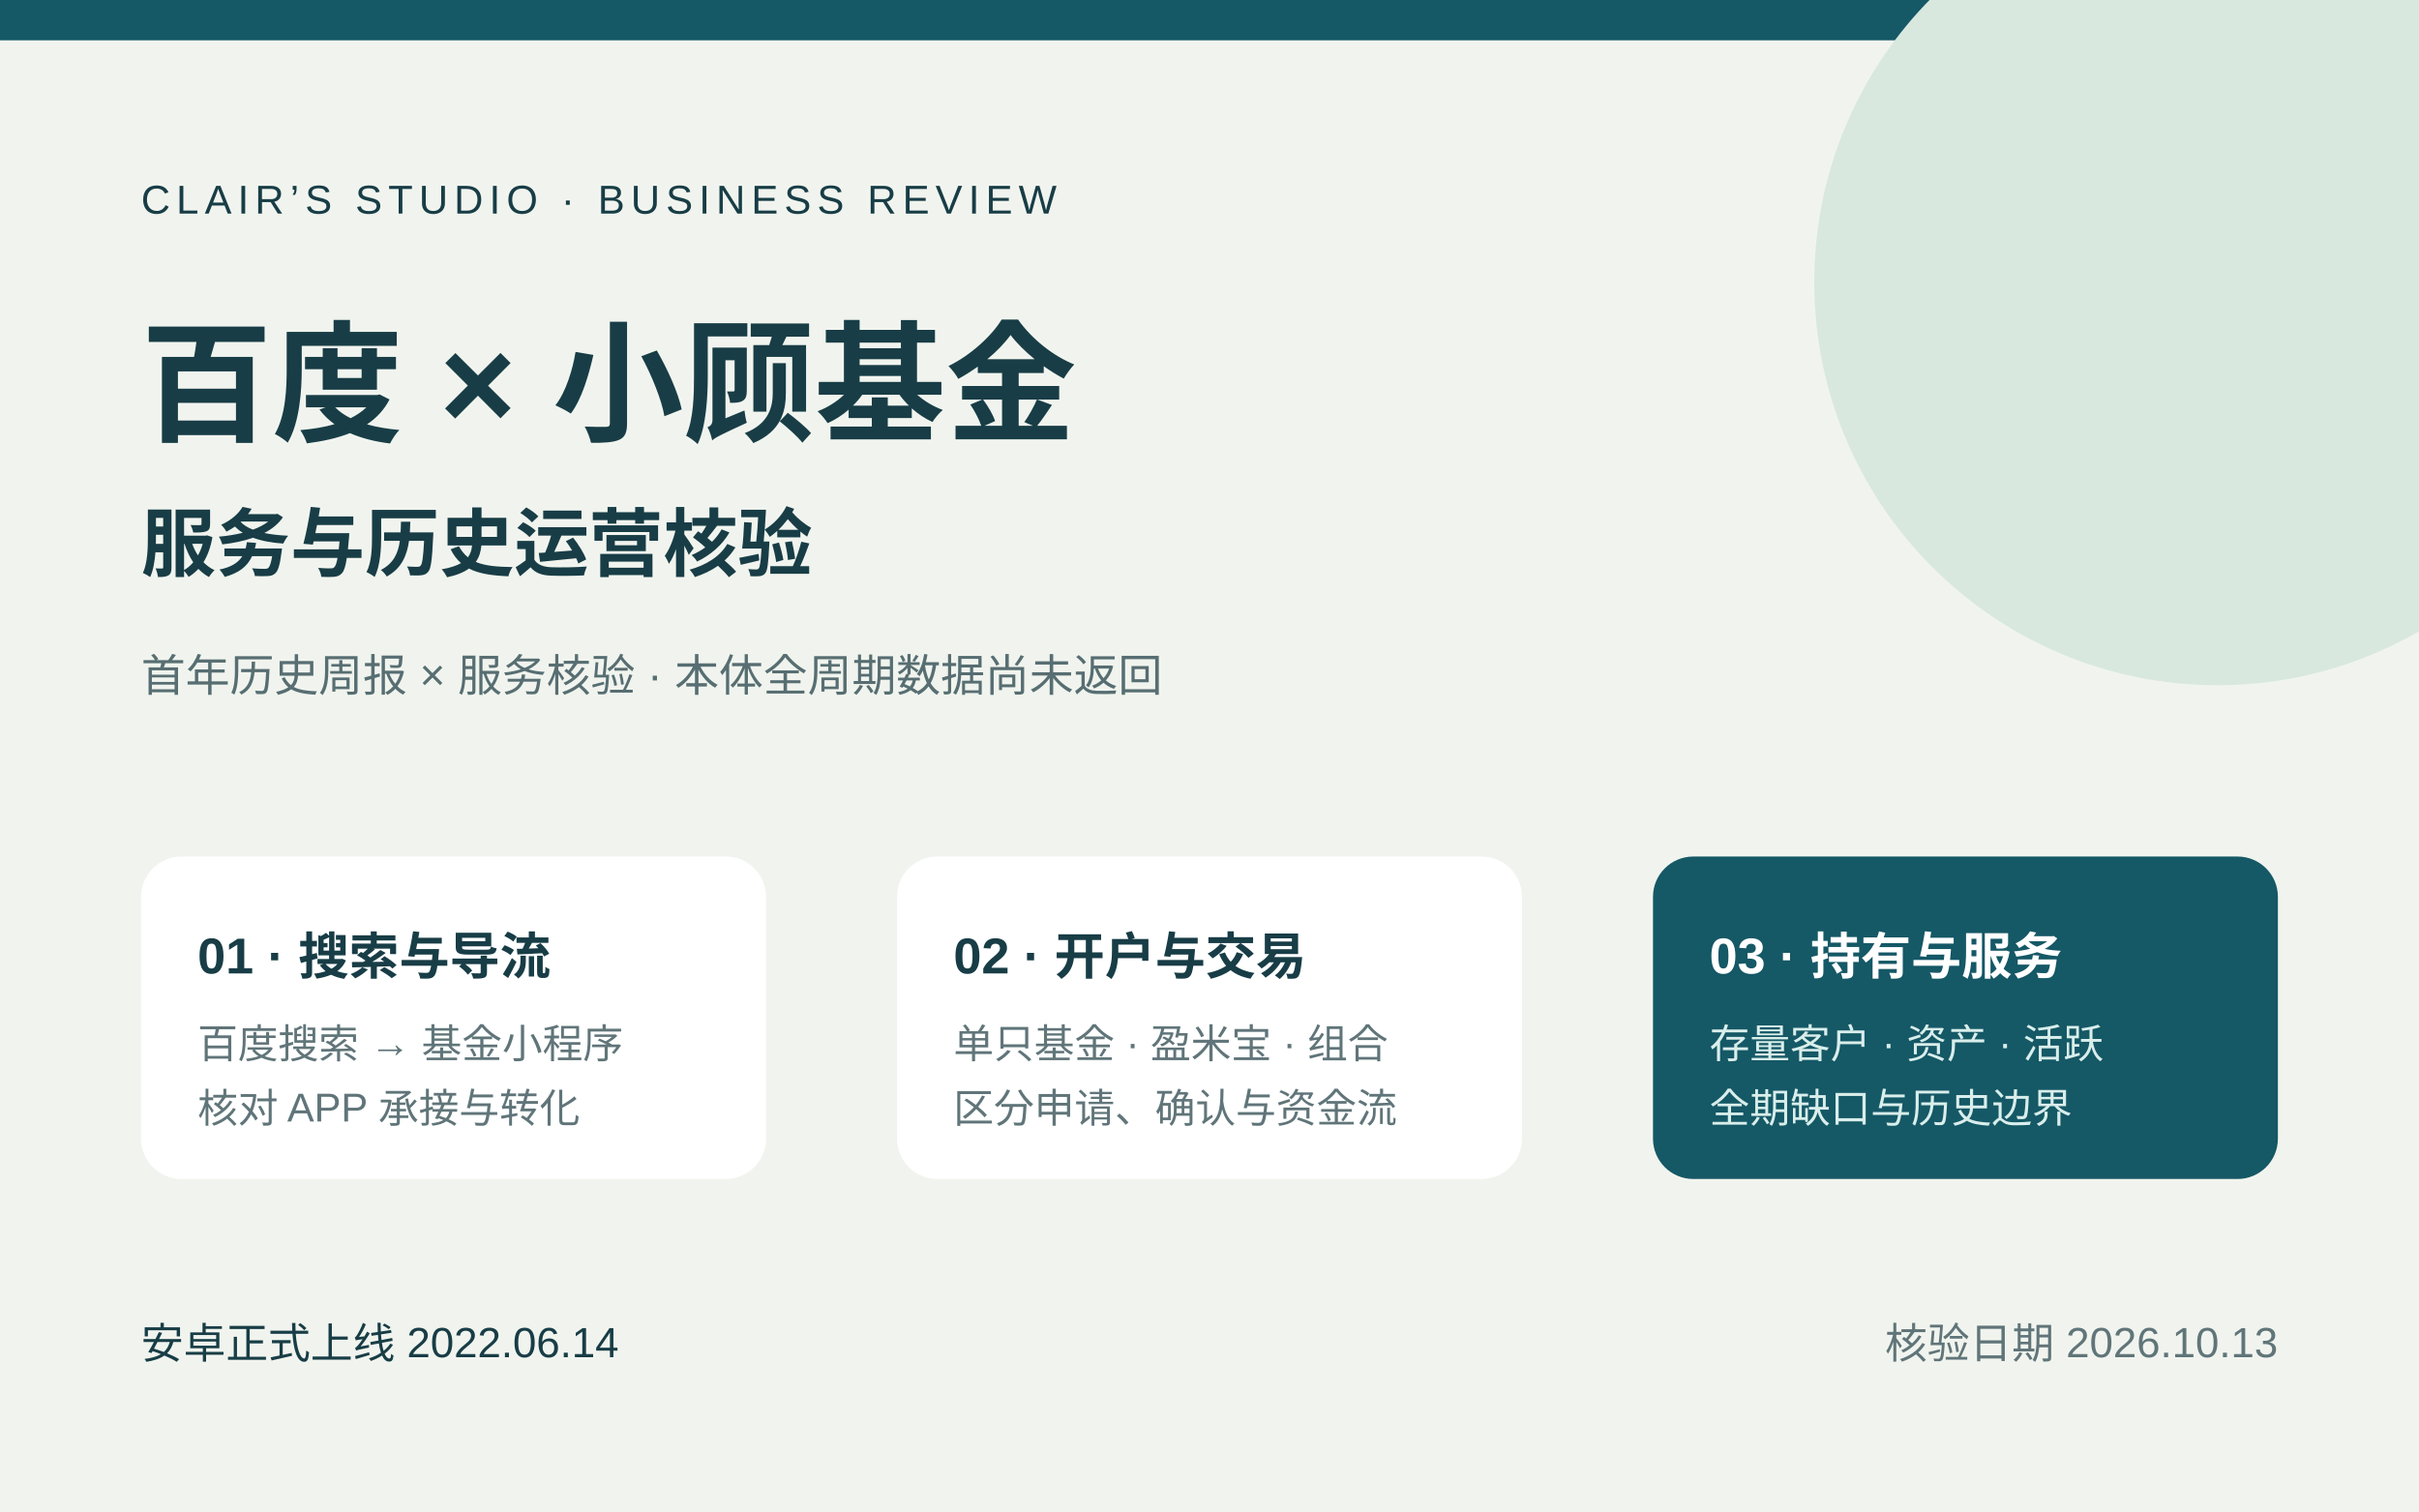
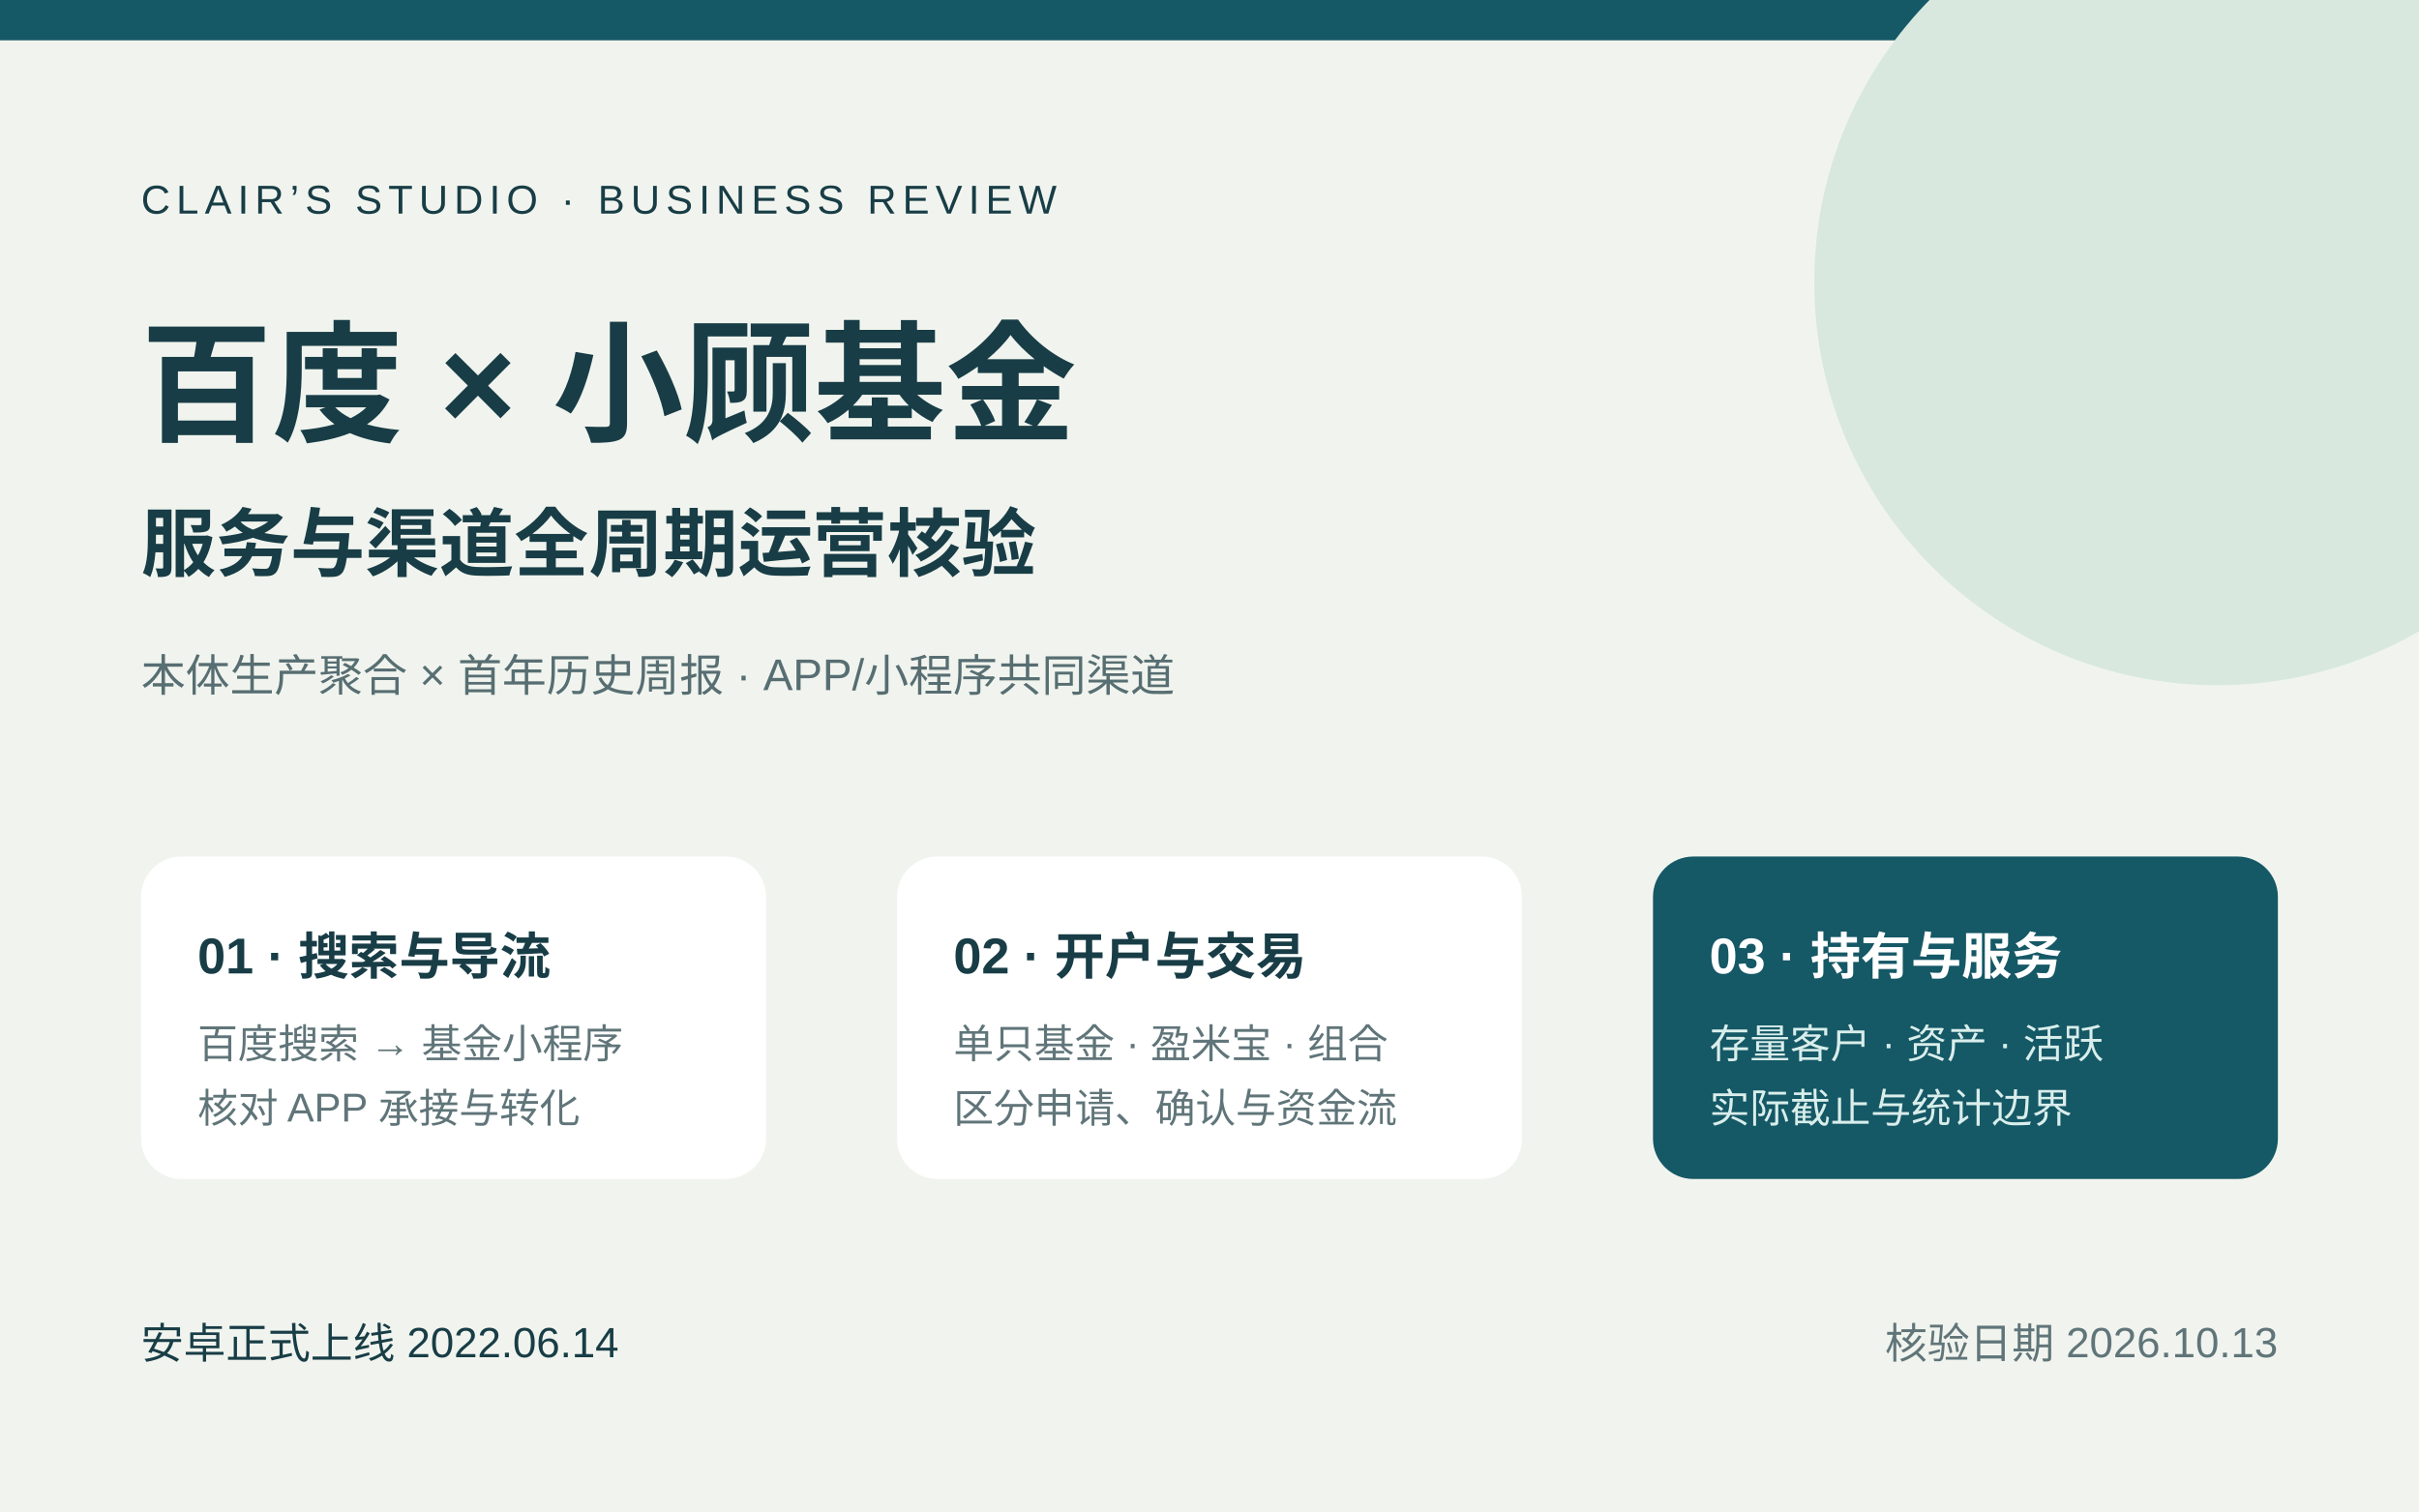
<svg xmlns="http://www.w3.org/2000/svg" width="1200" height="750" viewBox="0 0 1200 750">
  <rect width="1200" height="750" rx="0" fill="#f1f4ee" />
  <rect x="0" y="0" width="1200" height="20" fill="#155866" />
  <circle cx="1100" cy="140" r="200" fill="#d8e8df" />
  <g font-family="Arial,PingFang SC,Microsoft YaHei,sans-serif" fill="#183d46">
    <text x="70" y="106" font-size="20" letter-spacing="3">CLAIR’S STUDIO · BUSINESS REVIEW</text>
    <text x="70" y="214" font-size="65" font-weight="700">百度 × 小顾基金</text>
-     <text x="70" y="283" font-size="37" font-weight="600">服务与历史运营核验</text>
-     <text x="70" y="343" font-size="22" fill="#576e72">首年历史周报 × 服务核验 · 本体全周期数据尚未返回</text>
+     <text x="70" y="283" font-size="37" font-weight="600">服务与渠道全周期运营核验</text>
+     <text x="70" y="343" font-size="22" fill="#576e72">本体生产聚合 × 首年历史周报 · APP/小程序共同渠道</text>
    <g transform="translate(70 425)">
      <rect width="310" height="160" rx="20" fill="#fff" />
      <text x="28" y="58" font-size="25" font-weight="700">01 · 搜索与导流</text>
      <text x="28" y="100" font-size="20" fill="#607579">百度搜索 → 基金小程序</text>
      <text x="28" y="132" font-size="20" fill="#607579">核对 APP 承接与转化</text>
    </g>
    <g transform="translate(445 425)">
      <rect width="310" height="160" rx="20" fill="#fff" />
      <text x="28" y="58" font-size="25" font-weight="700">02 · 开户与交易</text>
      <text x="28" y="100" font-size="20" fill="#607579">单只基金 · 盈米宝 · 组合</text>
      <text x="28" y="132" font-size="20" fill="#607579">区分申请、确认与资金流</text>
    </g>
    <g transform="translate(820 425)">
      <rect width="310" height="160" rx="20" fill="#155866" />
      <text x="28" y="58" font-size="25" fill="#fff" font-weight="700">03 · 持有与服务</text>
      <text x="28" y="100" font-size="20" fill="#d9eeeb">存量客户 · 资产 · 活跃</text>
-       <text x="28" y="132" font-size="20" fill="#d9eeeb">全期缺口与历史边界</text>
+       <text x="28" y="132" font-size="20" fill="#d9eeeb">实际截止与统计边界</text>
    </g>
    <text x="70" y="674" font-size="21">安卓正式上线 2022.06.14</text>
    <text x="1130" y="674" text-anchor="end" font-size="21" fill="#607579">核验日期 2026.10.13</text>
  </g>
</svg>
